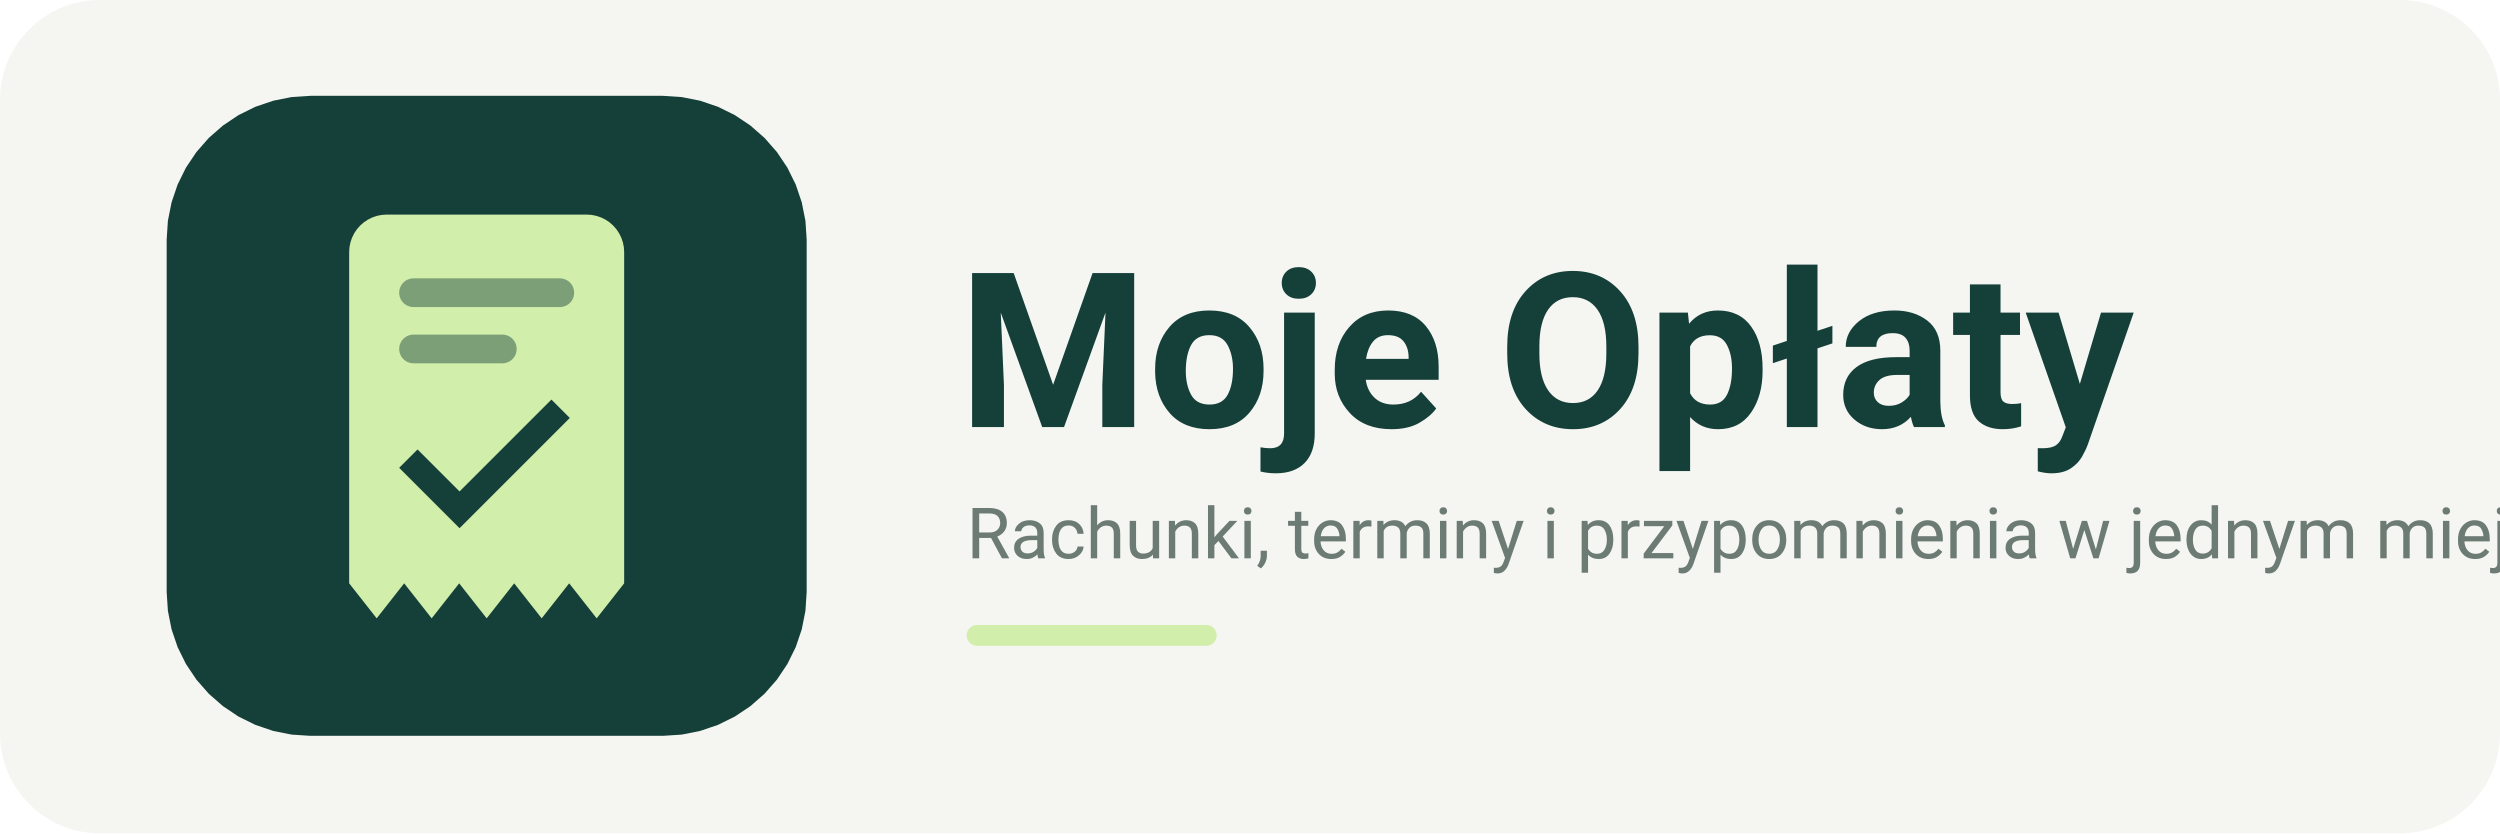
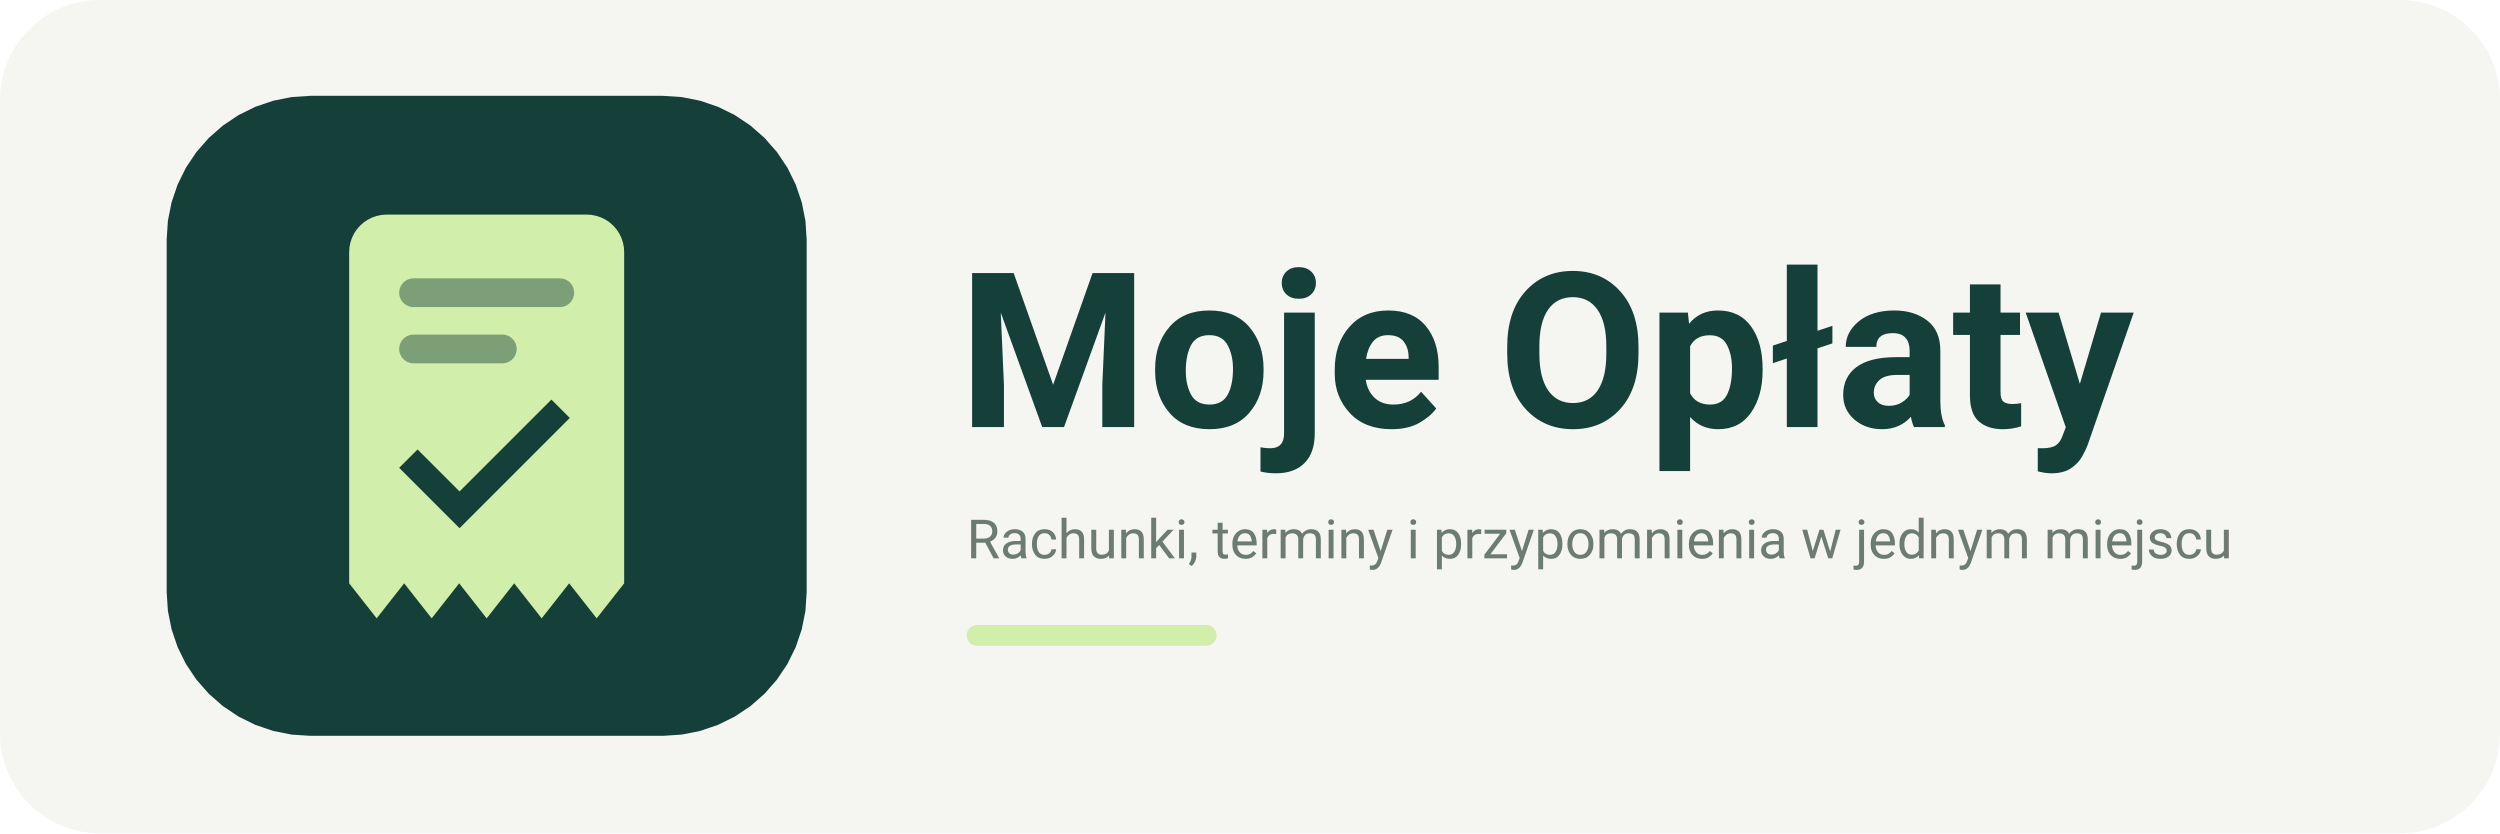
<svg xmlns="http://www.w3.org/2000/svg" viewBox="0 0 1200 400" width="1200" height="400">
  <rect width="1200" height="400" rx="48" fill="#F5F6F1" />
  <path fill="#153F39" d="M318.2,46 L327.21,46.59 L336.06,48.35 L344.61,51.25 L352.7,55.24 L360.2,60.26 L366.99,66.21 L372.94,73 L377.96,80.5 L381.95,88.59 L384.85,97.14 L386.61,105.99 L387.2,115 L387.2,284.2 L386.61,293.21 L384.85,302.06 L381.95,310.61 L377.96,318.7 L372.94,326.2 L366.99,332.99 L360.2,338.94 L352.7,343.96 L344.61,347.95 L336.06,350.85 L327.21,352.61 L318.2,353.2 L149,353.2 L139.99,352.61 L131.14,350.85 L122.59,347.95 L114.5,343.96 L107,338.94 L100.21,332.99 L94.26,326.2 L89.24,318.7 L85.25,310.61 L82.35,302.06 L80.59,293.21 L80,284.2 L80,115 L80.59,105.99 L82.35,97.14 L85.25,88.59 L89.24,80.5 L94.26,73 L100.21,66.21 L107,60.26 L114.5,55.24 L122.59,51.25 L131.14,48.35 L139.99,46.59 L149,46 Z" />
  <path fill="#D1EEAB" d="M167.6,121 L167.75,118.65 L168.21,116.34 L168.97,114.11 L170.01,112 L171.32,110.04 L172.87,108.27 L174.64,106.72 L176.6,105.41 L178.71,104.37 L180.94,103.61 L183.25,103.15 L185.6,103 L281.6,103 L283.95,103.15 L286.26,103.61 L288.49,104.37 L290.6,105.41 L292.56,106.72 L294.33,108.27 L295.88,110.04 L297.19,112 L298.23,114.11 L298.99,116.34 L299.45,118.65 L299.6,121 L299.6,280 L286.4,296.8 L273.2,280 L260,296.8 L246.8,280 L233.6,296.8 L220.4,280 L207.2,296.8 L194,280 L180.8,296.8 L167.6,280 Z" />
  <path fill="#7C9F78" d="M268.7,133.6 L269.6,133.66 L270.49,133.84 L271.34,134.13 L272.15,134.52 L272.9,135.03 L273.58,135.62 L274.17,136.3 L274.68,137.05 L275.07,137.86 L275.36,138.71 L275.54,139.6 L275.6,140.5 L275.6,140.5 L275.54,141.4 L275.36,142.29 L275.07,143.14 L274.68,143.95 L274.17,144.7 L273.58,145.38 L272.9,145.97 L272.15,146.48 L271.34,146.87 L270.49,147.16 L269.6,147.34 L268.7,147.4 L198.5,147.4 L197.6,147.34 L196.71,147.16 L195.86,146.87 L195.05,146.48 L194.3,145.97 L193.62,145.38 L193.03,144.7 L192.52,143.95 L192.13,143.14 L191.84,142.29 L191.66,141.4 L191.6,140.5 L191.6,140.5 L191.66,139.6 L191.84,138.71 L192.13,137.86 L192.52,137.05 L193.03,136.3 L193.62,135.62 L194.3,135.03 L195.05,134.52 L195.86,134.13 L196.71,133.84 L197.6,133.66 L198.5,133.6 Z" />
  <path fill="#7C9F78" d="M241.1,160.6 L242,160.66 L242.89,160.84 L243.74,161.13 L244.55,161.52 L245.3,162.03 L245.98,162.62 L246.57,163.3 L247.08,164.05 L247.47,164.86 L247.76,165.71 L247.94,166.6 L248,167.5 L248,167.5 L247.94,168.4 L247.76,169.29 L247.47,170.14 L247.08,170.95 L246.57,171.7 L245.98,172.38 L245.3,172.97 L244.55,173.48 L243.74,173.87 L242.89,174.16 L242,174.34 L241.1,174.4 L198.5,174.4 L197.6,174.34 L196.71,174.16 L195.86,173.87 L195.05,173.48 L194.3,172.97 L193.62,172.38 L193.03,171.7 L192.52,170.95 L192.13,170.14 L191.84,169.29 L191.66,168.4 L191.6,167.5 L191.6,167.5 L191.66,166.6 L191.84,165.71 L192.13,164.86 L192.52,164.05 L193.03,163.3 L193.62,162.62 L194.3,162.03 L195.05,161.52 L195.86,161.13 L196.71,160.84 L197.6,160.66 L198.5,160.6 Z" />
  <path fill="#153F39" d="M200.42,215.74 L220.58,235.9 L264.68,191.8 L273.5,200.62 L220.58,253.54 L191.6,224.56 Z" />
  <text x="460" y="205" font-family="'Segoe UI', 'Roboto', 'Helvetica Neue', Arial, sans-serif" font-size="104" font-weight="700" fill="#153F39">Moje Opłaty</text>
-   <text x="464" y="268" font-family="'Segoe UI', 'Roboto', 'Helvetica Neue', Arial, sans-serif" font-size="34" fill="#6C7B73">Rachunki, terminy i przypomnienia w jednym miejscu</text>
+   <text x="464" y="268" font-family="'Segoe UI', 'Roboto', 'Helvetica Neue', Arial, sans-serif" font-size="26" fill="#6C7B73">Rachunki, terminy i przypomnienia w jednym miejscu</text>
  <rect x="464" y="300" width="120" height="10" rx="5" fill="#D1EEAB" />
</svg>
